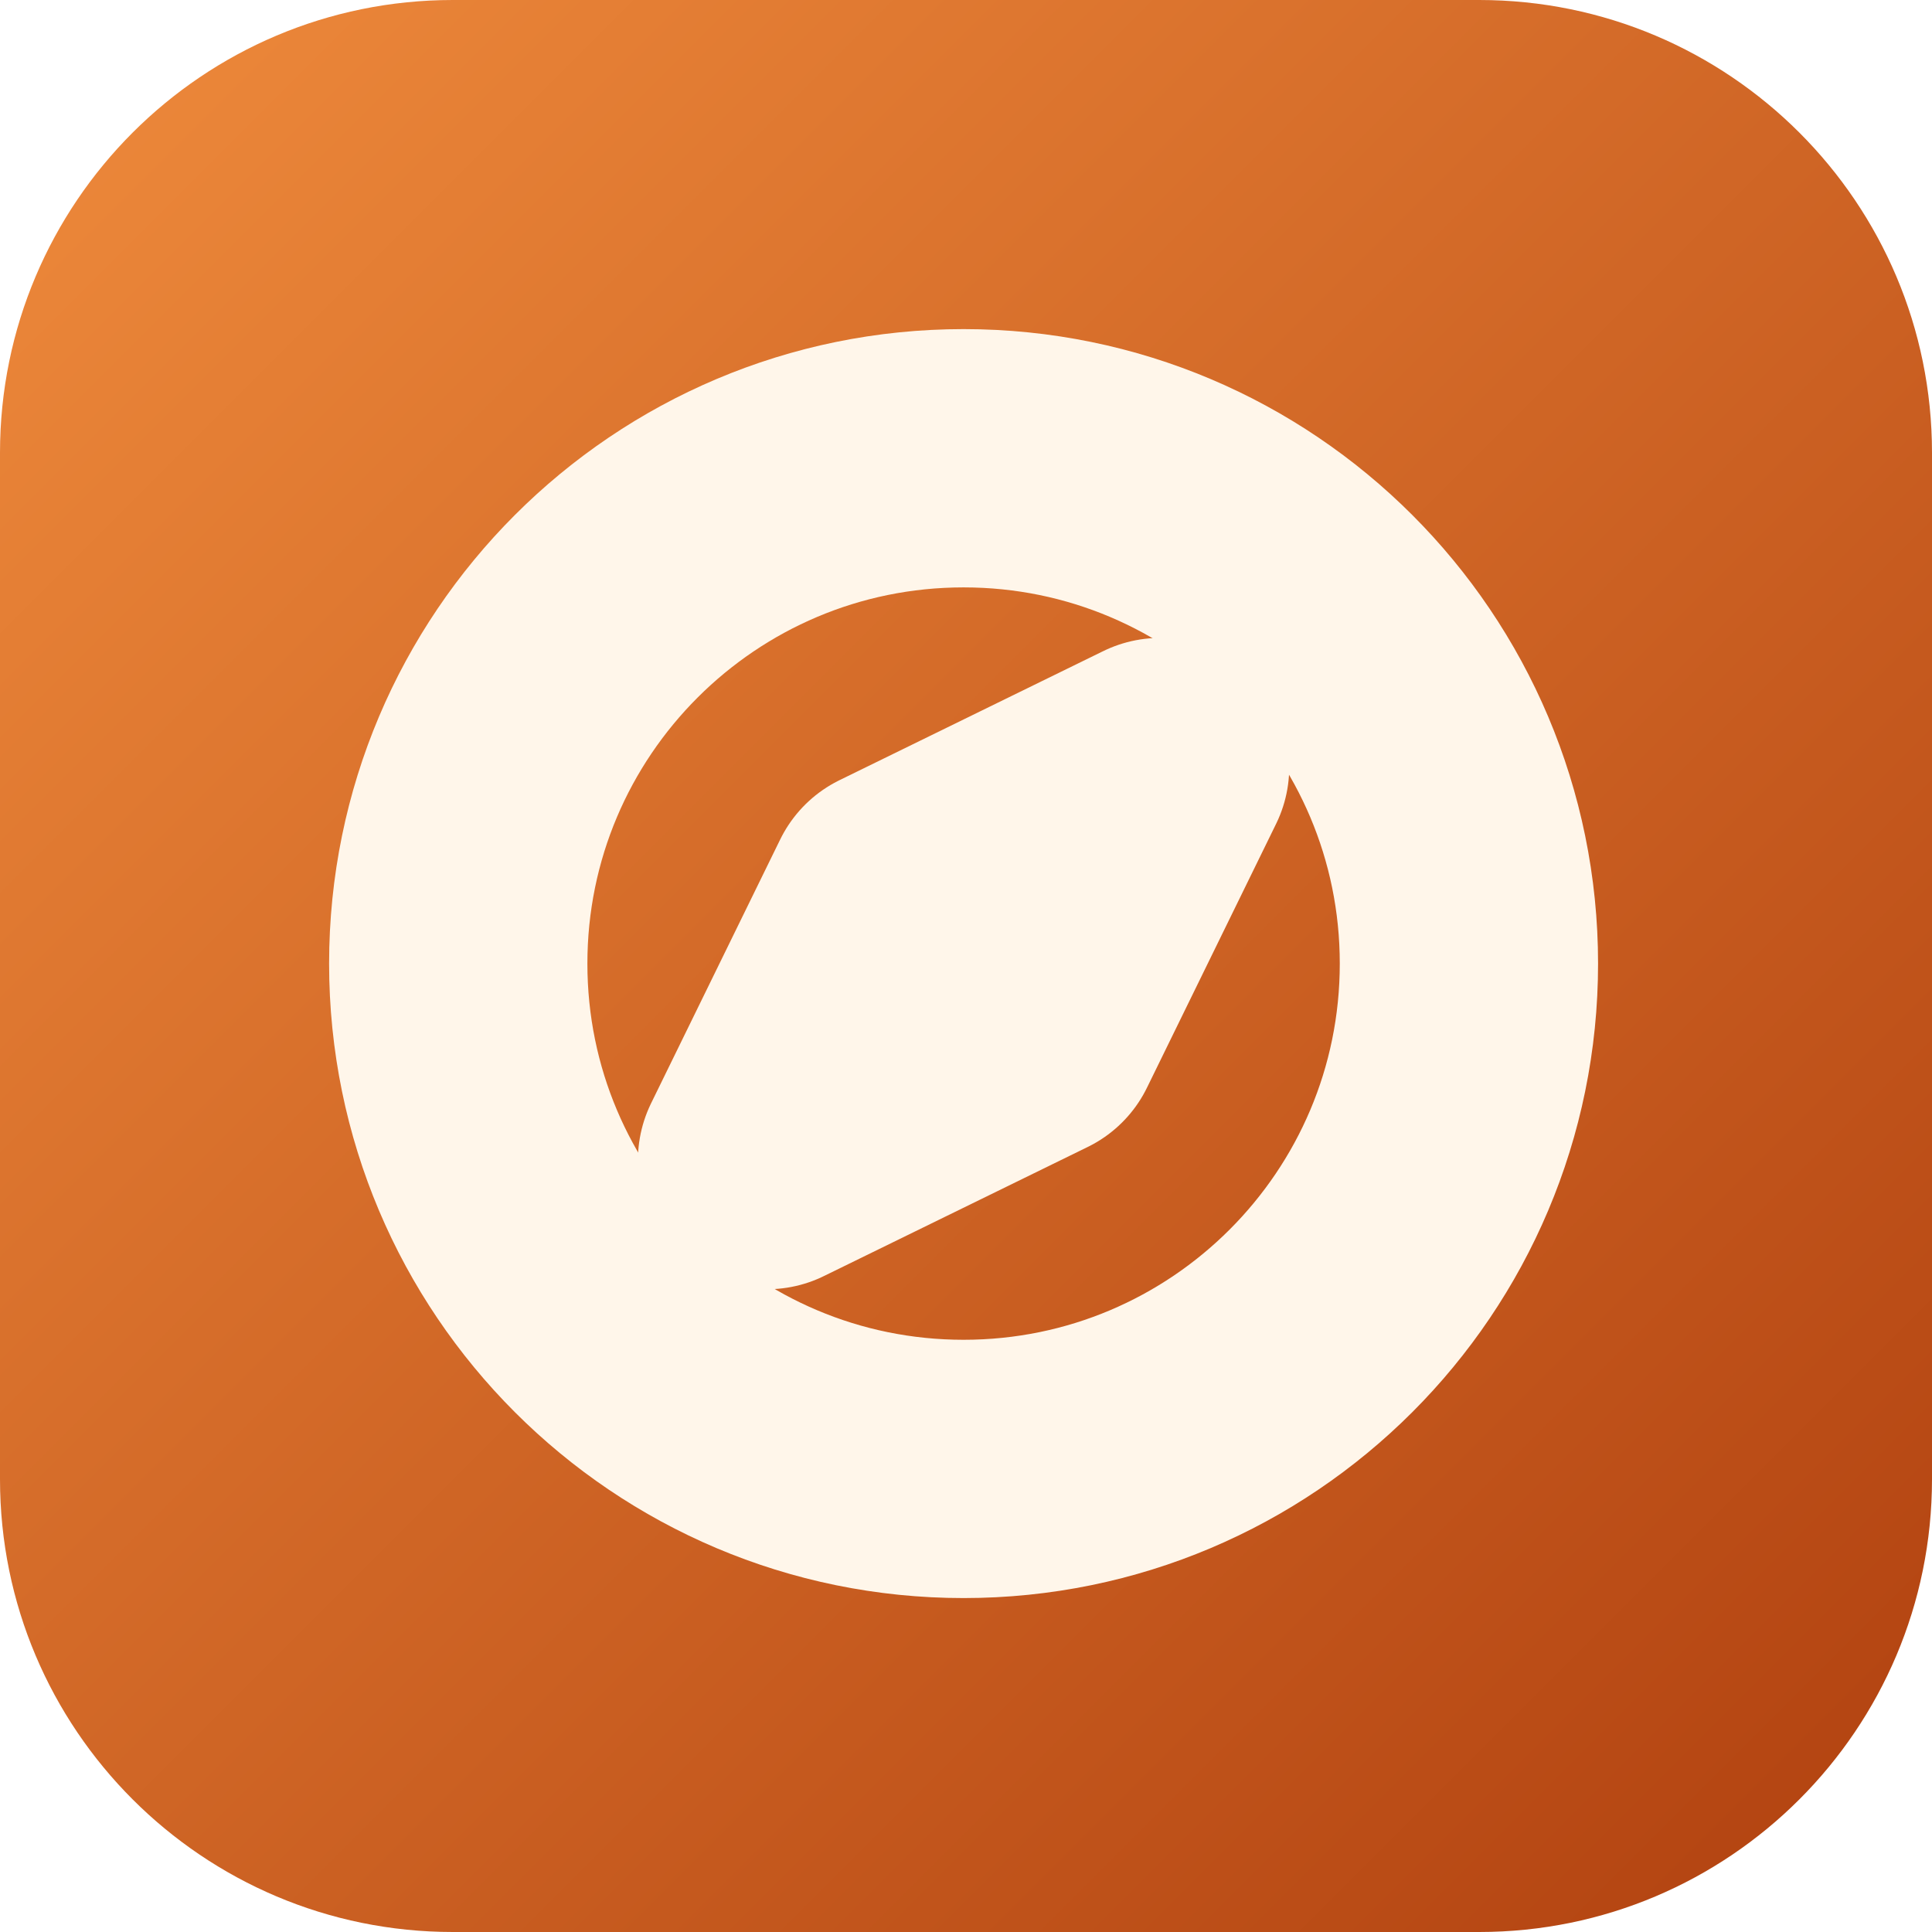
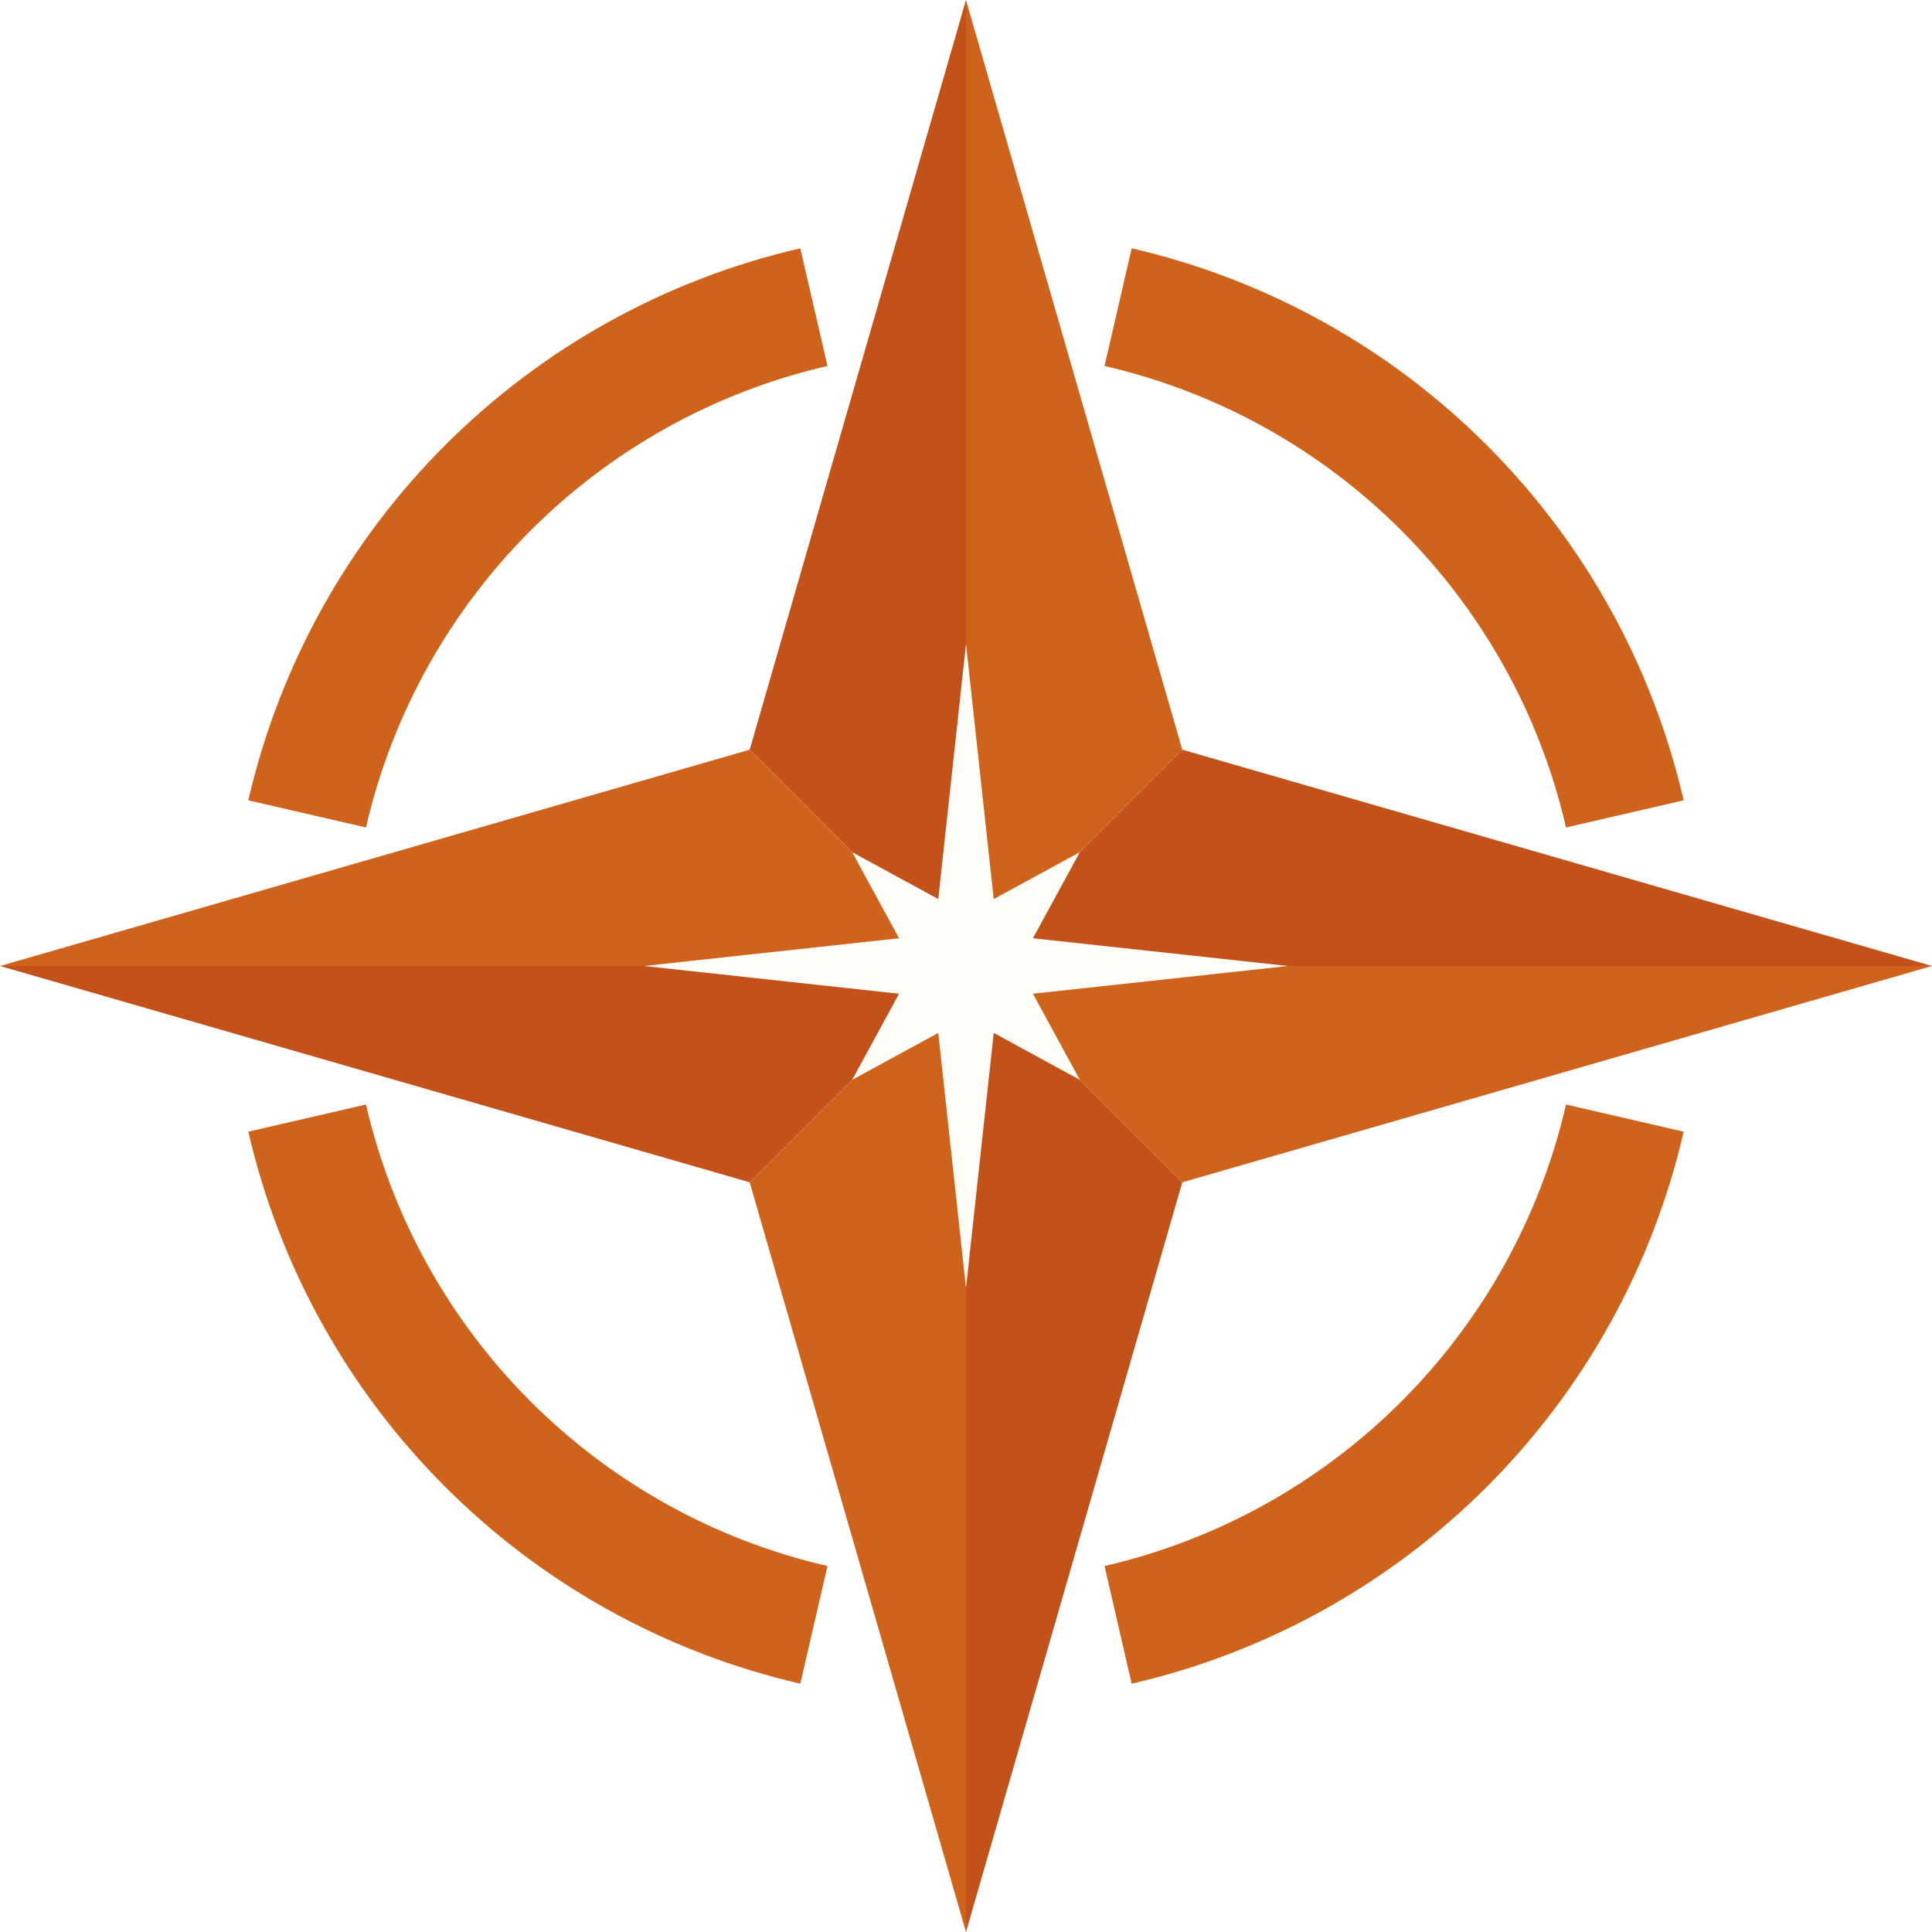
- <svg xmlns="http://www.w3.org/2000/svg" viewBox="0 0 64 64" width="64" height="64">
-   <defs>
-     <linearGradient id="g" x1="0" y1="0" x2="1" y2="1">
-       <stop offset="0%" stop-color="#ef8b3c" />
-       <stop offset="100%" stop-color="#b0400f" />
-     </linearGradient>
-   </defs>
-   <rect width="64" height="64" rx="15" fill="url(#g)" />
-   <g fill="none" stroke="#fff6ea" stroke-width="4.6" stroke-linecap="round" stroke-linejoin="round" transform="translate(9.6,9.6) scale(1.86)">
-     <circle cx="12" cy="12" r="9" />
-     <path d="M15.5 8.5 10.8 10.8 8.5 15.5l4.7-2.3z" />
-   </g>
+ <svg xmlns="http://www.w3.org/2000/svg" viewBox="16 16 480 480" width="32" height="32">
+   <path fill="none" stroke="#D0631C" stroke-width="30" d="M293.79,92.31 A168,168 0 0 1 419.69,218.21 M419.69,293.79 A168,168 0 0 1 293.79,419.69 M218.21,419.69 A168,168 0 0 1 92.31,293.79 M92.31,218.21 A168,168 0 0 1 218.21,92.31" />
+   <polygon fill="#D0631C" points="256,16 256,256 309.74,202.26" />
+   <polygon fill="#C2521A" points="256,16 256,256 202.26,202.26" />
+   <polygon fill="#D0631C" points="496,256 256,256 309.74,309.74" />
+   <polygon fill="#C2521A" points="496,256 256,256 309.74,202.26" />
+   <polygon fill="#D0631C" points="256,496 256,256 202.26,309.74" />
+   <polygon fill="#C2521A" points="256,496 256,256 309.74,309.74" />
+   <polygon fill="#D0631C" points="16,256 256,256 202.26,202.26" />
+   <polygon fill="#C2521A" points="16,256 256,256 202.26,309.74" />
+   <polygon fill="#FFFDF8" points="256,176 262.89,239.37 284.28,227.72 272.63,249.11 336,256 272.63,262.89 284.28,284.28 262.89,272.63 256,336 249.11,272.63 227.72,284.28 239.37,262.89 176,256 239.37,249.11 227.72,227.72 249.11,239.37" />
</svg>
